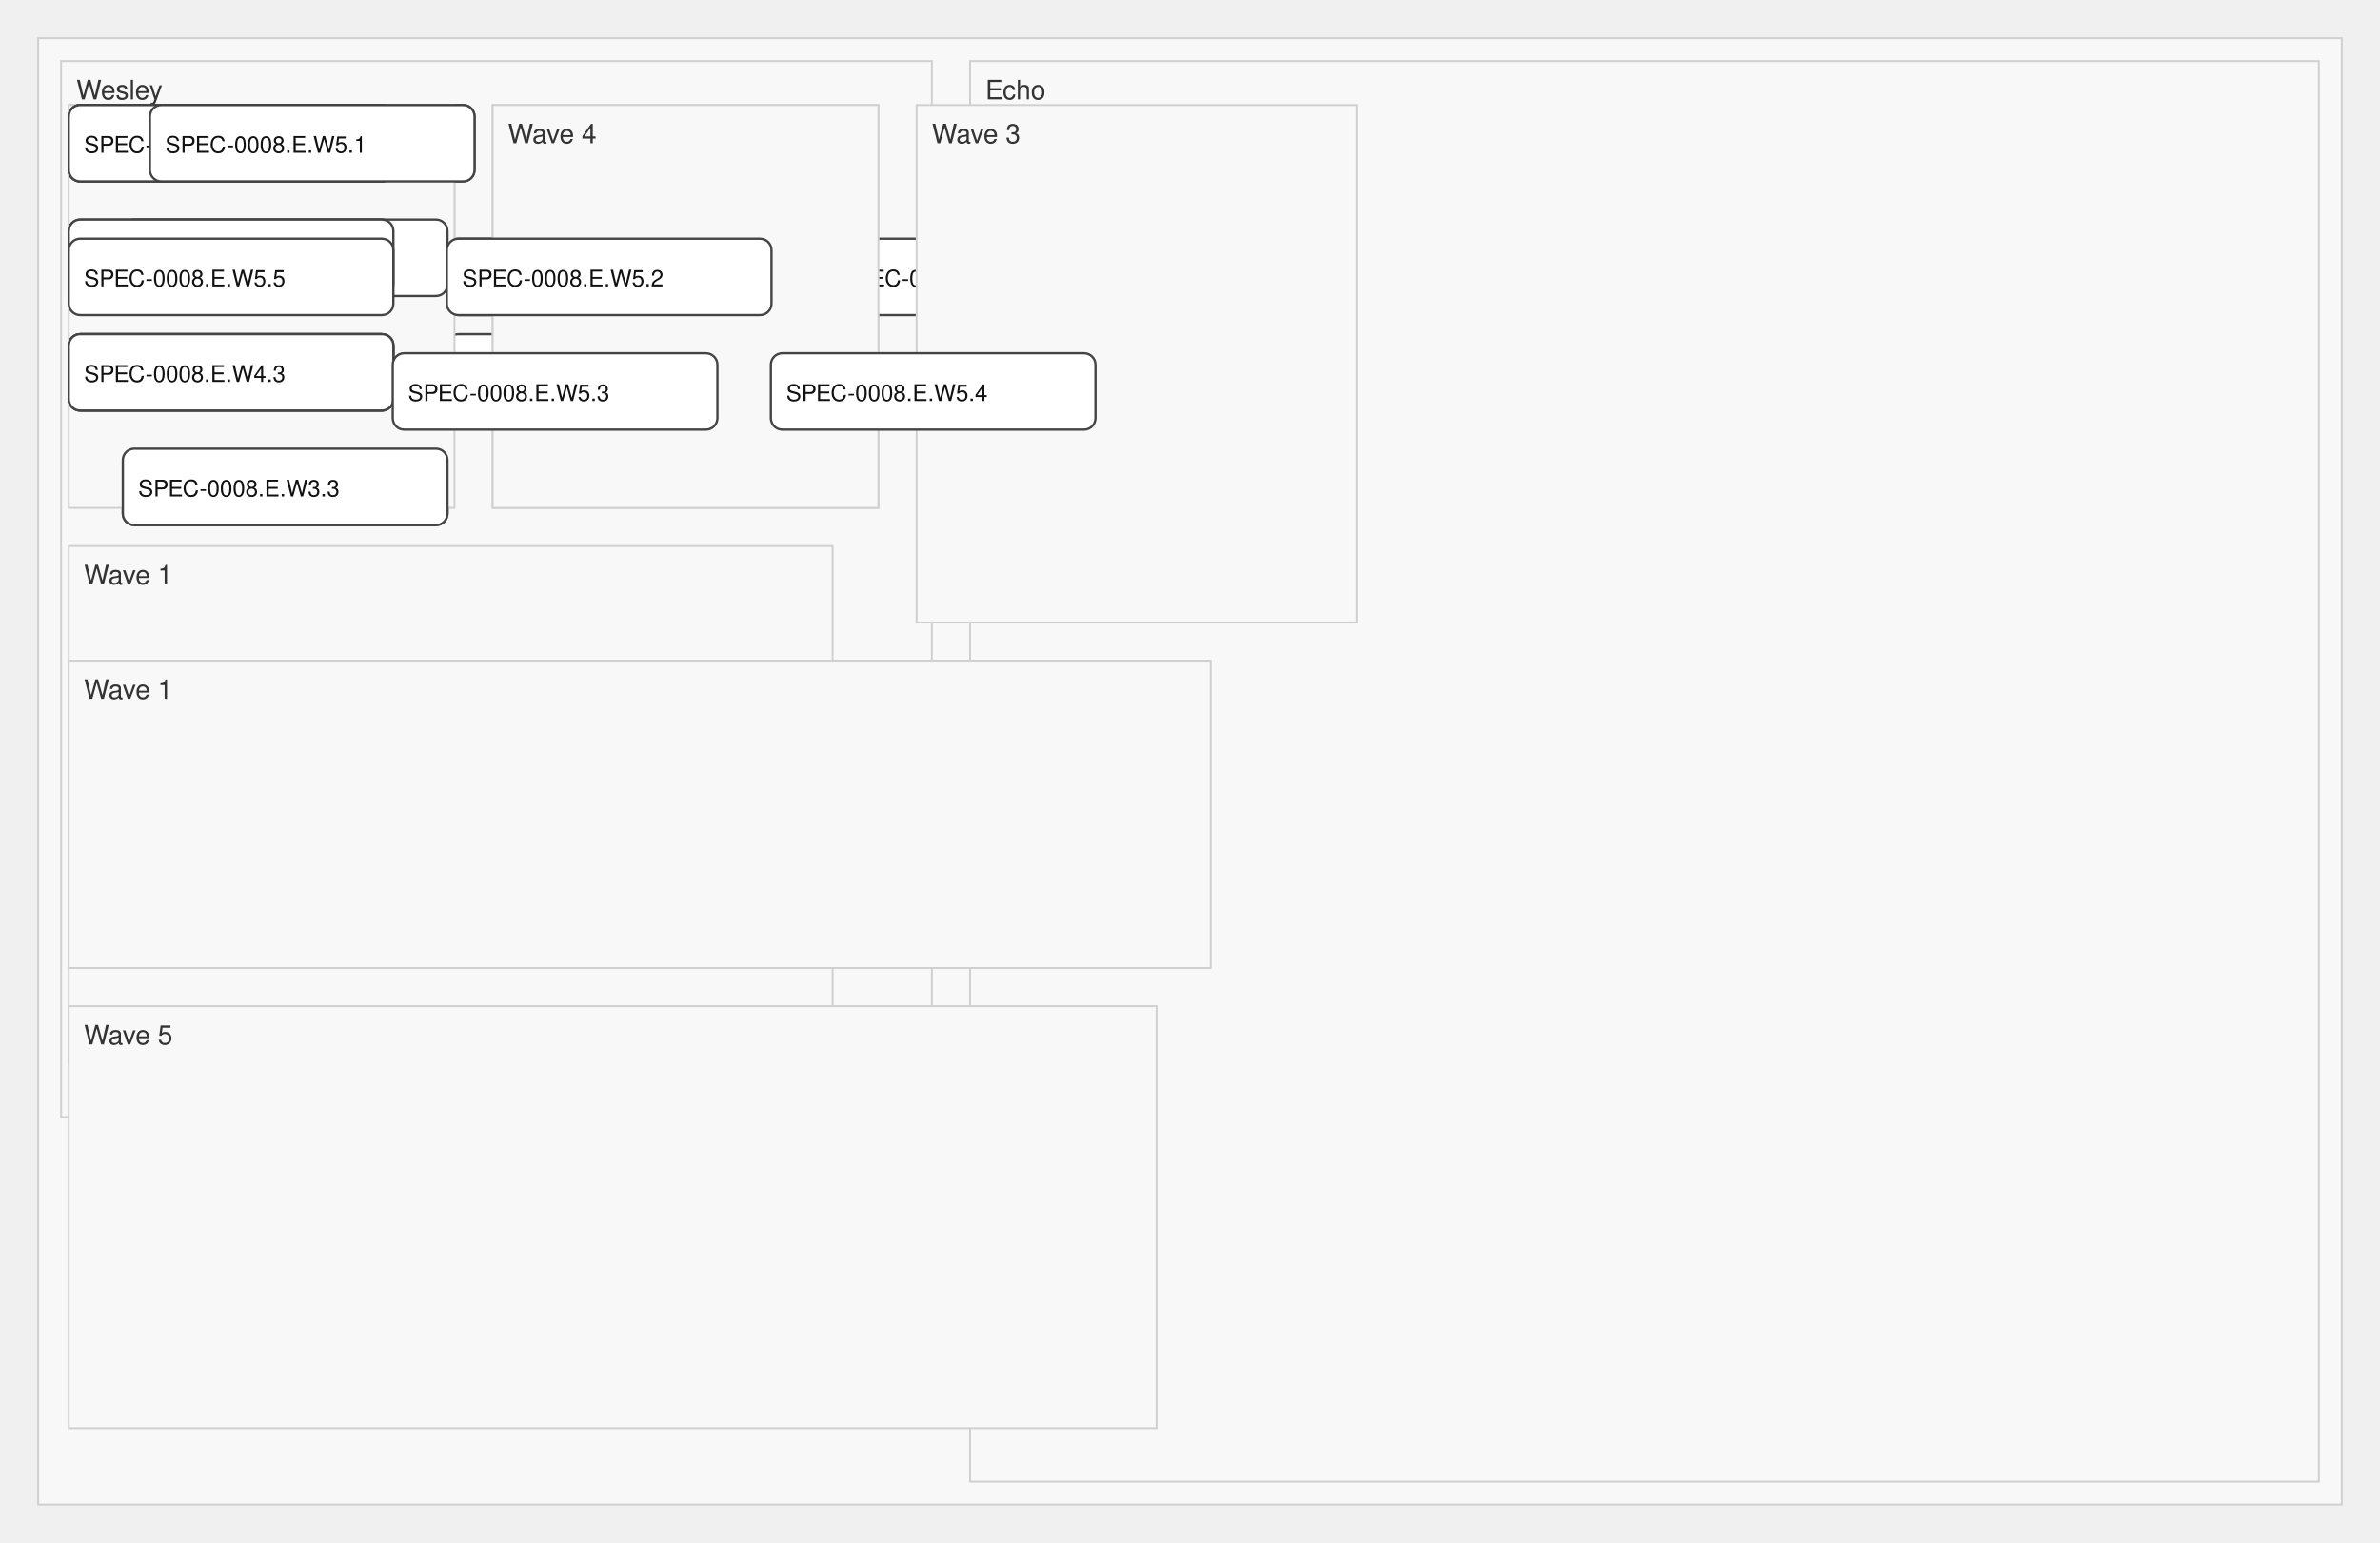
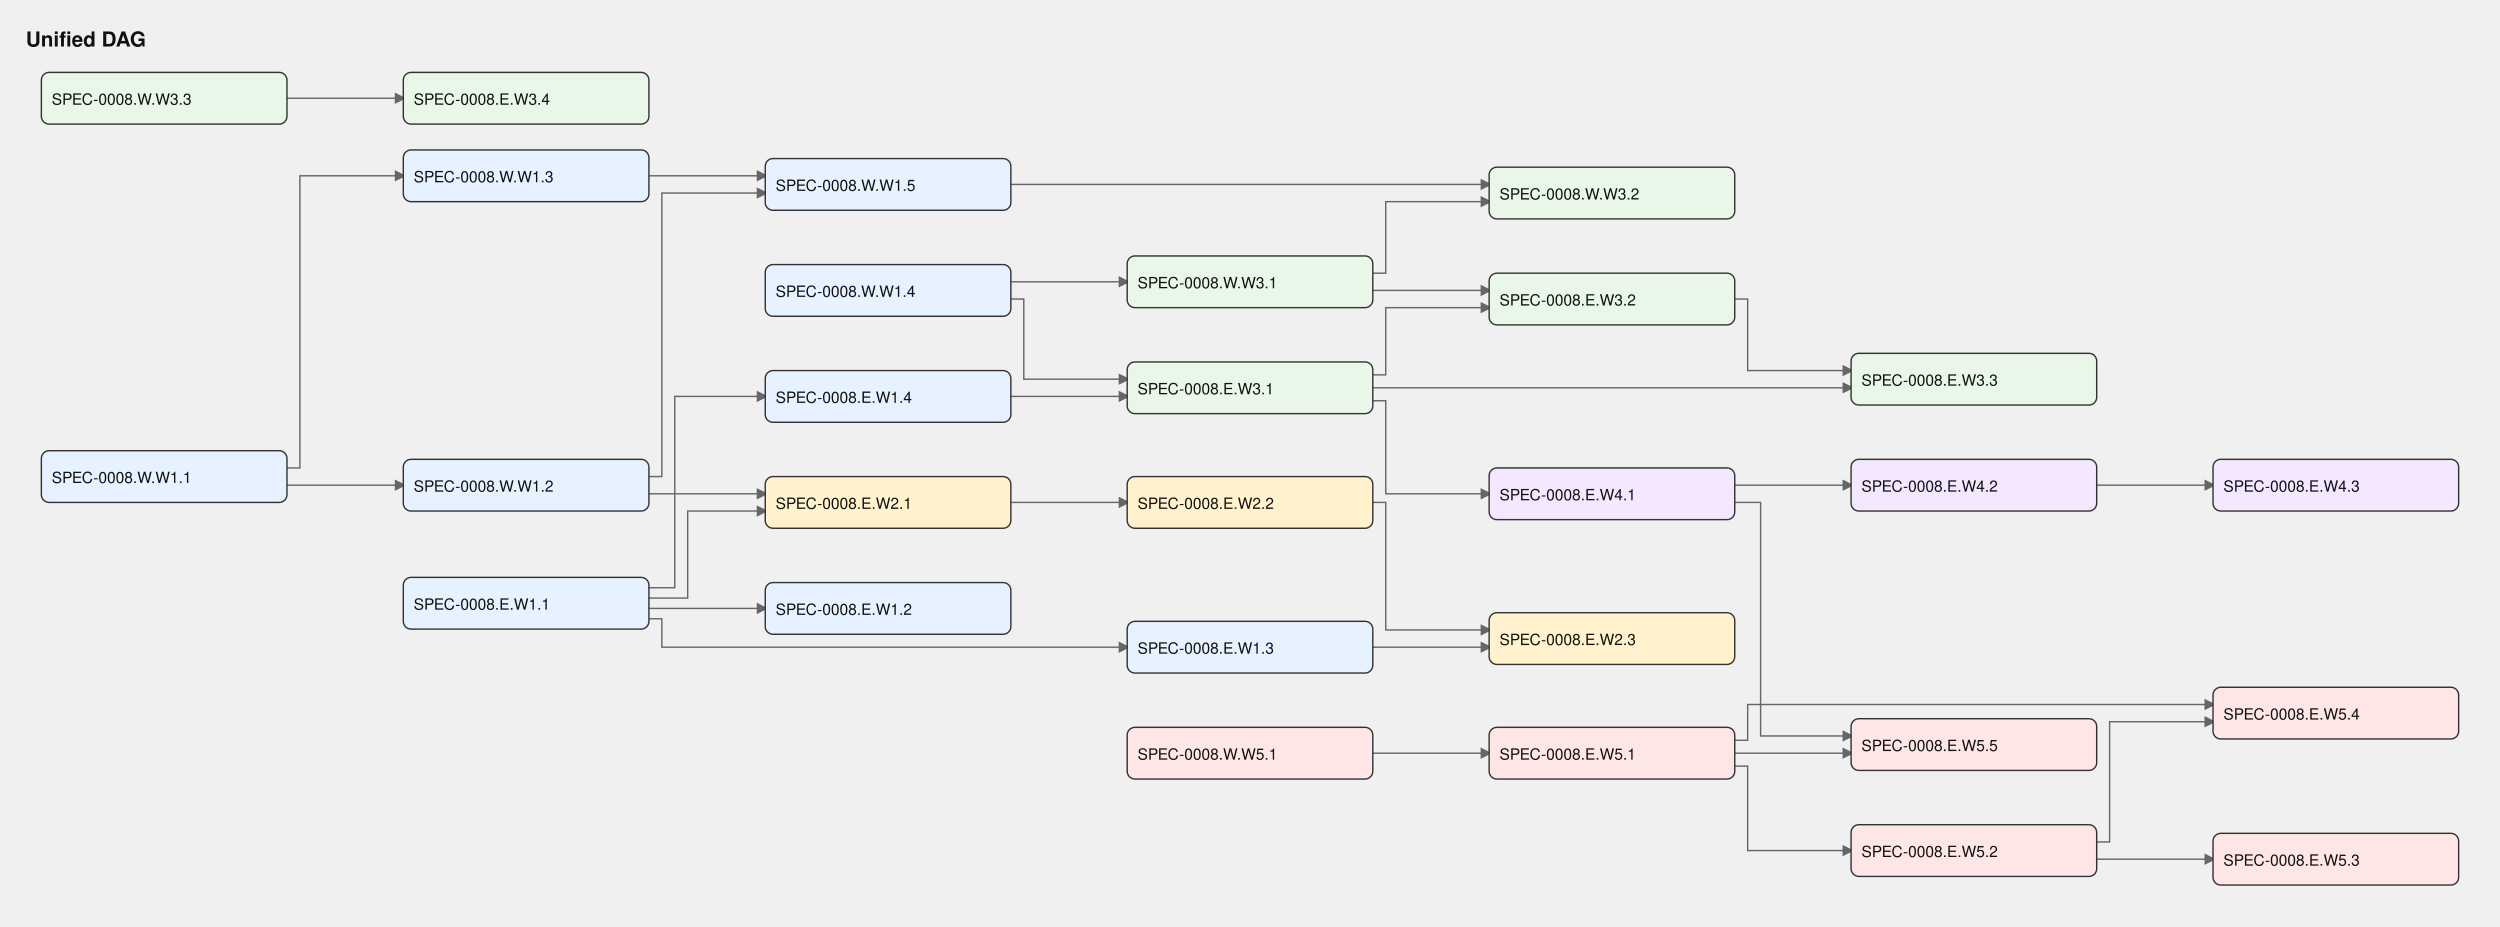
- <svg xmlns="http://www.w3.org/2000/svg" width="1246.333" height="808" viewBox="0 0 1246.333 808">
+ <svg xmlns="http://www.w3.org/2000/svg" width="1934" height="716.667" viewBox="0 0 1934 716.667">
  <style>
-     .group { fill: #f8f8f8; stroke: #d0d0d0; stroke-width: 1; }
-     .group-title { font: 14px Helvetica, Arial, sans-serif; fill: #333; }
-     .node { fill: #ffffff; stroke: #444; stroke-width: 1.2; rx: 6; }
+     .node { stroke: #333; stroke-width: 1.1; rx: 6; }
    .node-text { font: 12px Helvetica, Arial, sans-serif; fill: #111; }
-     .edge { fill: none; stroke: #555; stroke-width: 1.1; }
+     .edge { fill: none; stroke: #666; stroke-width: 1.1; }
+     .title { font: 16px Helvetica, Arial, sans-serif; fill: #111; font-weight: 600; }
+     .wave1 { fill: #e6f2ff; }
+     .wave2 { fill: #fff2cc; }
+     .wave3 { fill: #e8f7e8; }
+     .wave4 { fill: #f3e8ff; }
+     .wave5 { fill: #ffe6e6; }
  </style>
  <defs>
    <marker id="arrow" markerWidth="8" markerHeight="8" refX="6" refY="4" orient="auto" markerUnits="strokeWidth">
-       <path d="M0,0 L8,4 L0,8 z" fill="#555" />
+       <path d="M0,0 L8,4 L0,8 z" fill="#666" />
    </marker>
  </defs>
-   <path class="edge" d="M177.667,155 L177.667,165 L319,165 L319,175" marker-end="url(#arrow)" />
-   <path class="edge" d="M121,155 L121,175" marker-end="url(#arrow)" />
-   <path class="edge" d="M319,215 L319,225 L177.667,225 L177.667,235" marker-end="url(#arrow)" />
-   <path class="edge" d="M121,215 L121,235" marker-end="url(#arrow)" />
-   <path class="edge" d="M121,155 L121,175" marker-end="url(#arrow)" />
-   <path class="edge" d="M163.5,95 L163.5,115 L319,115 L319,125" marker-end="url(#arrow)" />
-   <path class="edge" d="M206,95 L206,105 L517,105 L517,125" marker-end="url(#arrow)" />
-   <path class="edge" d="M121,95 L121,125" marker-end="url(#arrow)" />
-   <path class="edge" d="M121,95 L121,115" marker-end="url(#arrow)" />
-   <path class="edge" d="M121,155 L121,175" marker-end="url(#arrow)" />
-   <path class="edge" d="M121,155 L121,175" marker-end="url(#arrow)" />
-   <path class="edge" d="M177.667,155 L177.667,165 L216,165 L216,225 L177.667,225 L177.667,235" marker-end="url(#arrow)" />
-   <path class="edge" d="M121,215 L121,235" marker-end="url(#arrow)" />
-   <path class="edge" d="M121,95 L121,115" marker-end="url(#arrow)" />
-   <path class="edge" d="M121,155 L121,175" marker-end="url(#arrow)" />
-   <path class="edge" d="M163.5,95 L163.5,115 L319,115 L319,125" marker-end="url(#arrow)" />
-   <path class="edge" d="M290.667,165 L290.667,185" marker-end="url(#arrow)" />
-   <path class="edge" d="M206,95 L206,105 L517,105 L517,185" marker-end="url(#arrow)" />
-   <path class="edge" d="M347.333,165 L347.333,175 L460.333,175 L460.333,185" marker-end="url(#arrow)" />
-   <path class="edge" d="M121,95 L121,125" marker-end="url(#arrow)" />
-   <rect class="group" x="20" y="20" width="1206.333" height="768" />
-   <rect class="group" x="32" y="32" width="456" height="553" />
-   <text class="group-title" x="40" y="52">Wesley</text>
-   <rect class="group" x="36" y="286" width="400" height="271" />
-   <text class="group-title" x="44" y="306">Wave 1</text>
-   <rect class="node" x="64.333" y="115" width="170" height="40" />
-   <text class="node-text" x="72.333" y="140">SPEC-0008.W.W1.1</text>
-   <rect class="node" x="234" y="175" width="170" height="40" />
-   <text class="node-text" x="242" y="200">SPEC-0008.W.W1.2</text>
-   <rect class="node" x="36" y="175" width="170" height="40" />
-   <text class="node-text" x="44" y="200">SPEC-0008.W.W1.3</text>
-   <rect class="node" x="36" y="55" width="170" height="40" />
-   <text class="node-text" x="44" y="80">SPEC-0008.W.W1.4</text>
-   <rect class="node" x="64.333" y="235" width="170" height="40" />
-   <text class="node-text" x="72.333" y="260">SPEC-0008.W.W1.5</text>
-   <rect class="group" x="258" y="55" width="202" height="211" />
-   <text class="group-title" x="266" y="75">Wave 3</text>
-   <rect class="node" x="36" y="115" width="170" height="40" />
-   <text class="node-text" x="44" y="140">SPEC-0008.W.W3.1</text>
-   <rect class="node" x="36" y="175" width="170" height="40" />
-   <text class="node-text" x="44" y="200">SPEC-0008.W.W3.2</text>
-   <rect class="node" x="36" y="55" width="170" height="40" />
-   <text class="node-text" x="44" y="80">SPEC-0008.W.W3.3</text>
-   <rect class="group" x="36" y="55" width="202" height="91" />
-   <text class="group-title" x="44" y="75">Wave 5</text>
-   <rect class="node" x="36" y="55" width="170" height="40" />
-   <text class="node-text" x="44" y="80">SPEC-0008.W.W5.1</text>
-   <rect class="group" x="508" y="32" width="706.333" height="744" />
-   <text class="group-title" x="516" y="52">Echo</text>
-   <rect class="group" x="36" y="346" width="598" height="161" />
-   <text class="group-title" x="44" y="366">Wave 1</text>
-   <rect class="node" x="78.5" y="55" width="170" height="40" />
-   <text class="node-text" x="86.5" y="80">SPEC-0008.E.W1.1</text>
-   <rect class="node" x="234" y="125" width="170" height="40" />
-   <text class="node-text" x="242" y="150">SPEC-0008.E.W1.2</text>
-   <rect class="node" x="432" y="125" width="170" height="40" />
-   <text class="node-text" x="440" y="150">SPEC-0008.E.W1.3</text>
-   <rect class="node" x="36" y="125" width="170" height="40" />
-   <text class="node-text" x="44" y="150">SPEC-0008.E.W1.4</text>
-   <rect class="group" x="36" y="55" width="202" height="211" />
-   <text class="group-title" x="44" y="75">Wave 2</text>
-   <rect class="node" x="36" y="55" width="170" height="40" />
-   <text class="node-text" x="44" y="80">SPEC-0008.E.W2.1</text>
-   <rect class="node" x="36" y="115" width="170" height="40" />
-   <text class="node-text" x="44" y="140">SPEC-0008.E.W2.2</text>
-   <rect class="node" x="36" y="175" width="170" height="40" />
-   <text class="node-text" x="44" y="200">SPEC-0008.E.W2.3</text>
-   <rect class="group" x="480" y="55" width="230.333" height="271" />
-   <text class="group-title" x="488" y="75">Wave 3</text>
-   <rect class="node" x="64.333" y="115" width="170" height="40" />
-   <text class="node-text" x="72.333" y="140">SPEC-0008.E.W3.1</text>
-   <rect class="node" x="36" y="175" width="170" height="40" />
-   <text class="node-text" x="44" y="200">SPEC-0008.E.W3.2</text>
-   <rect class="node" x="64.333" y="235" width="170" height="40" />
-   <text class="node-text" x="72.333" y="260">SPEC-0008.E.W3.3</text>
-   <rect class="node" x="36" y="55" width="170" height="40" />
-   <text class="node-text" x="44" y="80">SPEC-0008.E.W3.4</text>
-   <rect class="group" x="258" y="55" width="202" height="211" />
-   <text class="group-title" x="266" y="75">Wave 4</text>
-   <rect class="node" x="36" y="55" width="170" height="40" />
-   <text class="node-text" x="44" y="80">SPEC-0008.E.W4.1</text>
-   <rect class="node" x="36" y="115" width="170" height="40" />
-   <text class="node-text" x="44" y="140">SPEC-0008.E.W4.2</text>
-   <rect class="node" x="36" y="175" width="170" height="40" />
-   <text class="node-text" x="44" y="200">SPEC-0008.E.W4.3</text>
-   <rect class="group" x="36" y="527" width="569.667" height="221" />
-   <text class="group-title" x="44" y="547">Wave 5</text>
-   <rect class="node" x="78.5" y="55" width="170" height="40" />
-   <text class="node-text" x="86.5" y="80">SPEC-0008.E.W5.1</text>
-   <rect class="node" x="234" y="125" width="170" height="40" />
-   <text class="node-text" x="242" y="150">SPEC-0008.E.W5.2</text>
-   <rect class="node" x="205.667" y="185" width="170" height="40" />
-   <text class="node-text" x="213.667" y="210">SPEC-0008.E.W5.3</text>
-   <rect class="node" x="403.667" y="185" width="170" height="40" />
-   <text class="node-text" x="411.667" y="210">SPEC-0008.E.W5.4</text>
-   <rect class="node" x="36" y="125" width="170" height="40" />
-   <text class="node-text" x="44" y="150">SPEC-0008.E.W5.5</text>
+   <text class="title" x="20" y="36">Unified DAG</text>
+   <path class="edge track-wesley" data-track="wesley" d="M222,375.333 L312,375.333" marker-end="url(#arrow)" />
+   <path class="edge track-wesley" data-track="wesley" d="M222,362 L232,362 L232,136 L312,136" marker-end="url(#arrow)" />
+   <path class="edge track-wesley" data-track="wesley" d="M502,368.667 L512,368.667 L512,149.333 L592,149.333" marker-end="url(#arrow)" />
+   <path class="edge track-wesley" data-track="wesley" d="M502,136 L592,136" marker-end="url(#arrow)" />
+   <path class="edge track-wesley" data-track="wesley" d="M782,218 L872,218" marker-end="url(#arrow)" />
+   <path class="edge track-wesley" data-track="wesley" d="M782,142.667 L1152,142.667" marker-end="url(#arrow)" />
+   <path class="edge track-wesley" data-track="wesley" d="M1062,211.333 L1072,211.333 L1072,156 L1152,156" marker-end="url(#arrow)" />
+   <path class="edge track-echo" data-track="echo" d="M502,470.667 L592,470.667" marker-end="url(#arrow)" />
+   <path class="edge track-echo" data-track="echo" d="M502,478.667 L512,478.667 L512,500.667 L872,500.667" marker-end="url(#arrow)" />
+   <path class="edge track-echo" data-track="echo" d="M502,454.667 L522,454.667 L522,306.667 L592,306.667" marker-end="url(#arrow)" />
+   <path class="edge track-echo" data-track="echo" d="M502,462.667 L532,462.667 L532,395.333 L592,395.333" marker-end="url(#arrow)" />
+   <path class="edge track-echo" data-track="echo" d="M782,388.667 L872,388.667" marker-end="url(#arrow)" />
+   <path class="edge track-echo" data-track="echo" d="M1062,388.667 L1072,388.667 L1072,487.333 L1152,487.333" marker-end="url(#arrow)" />
+   <path class="edge track-echo" data-track="echo" d="M1062,500.667 L1152,500.667" marker-end="url(#arrow)" />
+   <path class="edge track-echo" data-track="echo" d="M782,306.667 L872,306.667" marker-end="url(#arrow)" />
+   <path class="edge track-echo" data-track="echo" d="M1062,290 L1072,290 L1072,238 L1152,238" marker-end="url(#arrow)" />
+   <path class="edge track-echo" data-track="echo" d="M1062,300 L1432,300" marker-end="url(#arrow)" />
+   <path class="edge track-echo" data-track="echo" d="M1342,231.333 L1352,231.333 L1352,286.667 L1432,286.667" marker-end="url(#arrow)" />
+   <path class="edge track-echo" data-track="echo" d="M1062,310 L1072,310 L1072,382 L1152,382" marker-end="url(#arrow)" />
+   <path class="edge track-echo" data-track="echo" d="M1342,375.333 L1432,375.333" marker-end="url(#arrow)" />
+   <path class="edge track-echo" data-track="echo" d="M1622,375.333 L1712,375.333" marker-end="url(#arrow)" />
+   <path class="edge track-echo" data-track="echo" d="M1342,592.667 L1352,592.667 L1352,658 L1432,658" marker-end="url(#arrow)" />
+   <path class="edge track-echo" data-track="echo" d="M1622,664.667 L1712,664.667" marker-end="url(#arrow)" />
+   <path class="edge track-echo" data-track="echo" d="M1342,572.667 L1352,572.667 L1352,545 L1712,545" marker-end="url(#arrow)" />
+   <path class="edge track-echo" data-track="echo" d="M1622,651.333 L1632,651.333 L1632,558.333 L1712,558.333" marker-end="url(#arrow)" />
+   <path class="edge track-echo" data-track="echo" d="M1342,582.667 L1432,582.667" marker-end="url(#arrow)" />
+   <path class="edge track-echo" data-track="echo" d="M1342,388.667 L1362,388.667 L1362,569.333 L1432,569.333" marker-end="url(#arrow)" />
+   <path class="edge track-cross" data-track="cross" d="M502,382 L592,382" marker-end="url(#arrow)" />
+   <path class="edge track-cross" data-track="cross" d="M782,231.333 L792,231.333 L792,293.333 L872,293.333" marker-end="url(#arrow)" />
+   <path class="edge track-cross" data-track="cross" d="M1062,224.667 L1152,224.667" marker-end="url(#arrow)" />
+   <path class="edge track-cross" data-track="cross" d="M222,76 L312,76" marker-end="url(#arrow)" />
+   <path class="edge track-cross" data-track="cross" d="M1062,582.667 L1152,582.667" marker-end="url(#arrow)" />
+   <rect class="node wave1 track-wesley" data-track="wesley" x="32" y="348.667" width="190" height="40" />
+   <text class="node-text" x="40" y="373.667">SPEC-0008.W.W1.1</text>
+   <rect class="node wave1 track-wesley" data-track="wesley" x="312" y="355.333" width="190" height="40" />
+   <text class="node-text" x="320" y="380.333">SPEC-0008.W.W1.2</text>
+   <rect class="node wave1 track-wesley" data-track="wesley" x="312" y="116" width="190" height="40" />
+   <text class="node-text" x="320" y="141">SPEC-0008.W.W1.3</text>
+   <rect class="node wave1 track-wesley" data-track="wesley" x="592" y="204.667" width="190" height="40" />
+   <text class="node-text" x="600" y="229.667">SPEC-0008.W.W1.4</text>
+   <rect class="node wave1 track-wesley" data-track="wesley" x="592" y="122.667" width="190" height="40" />
+   <text class="node-text" x="600" y="147.667">SPEC-0008.W.W1.5</text>
+   <rect class="node wave3 track-wesley" data-track="wesley" x="872" y="198" width="190" height="40" />
+   <text class="node-text" x="880" y="223">SPEC-0008.W.W3.1</text>
+   <rect class="node wave3 track-wesley" data-track="wesley" x="1152" y="129.333" width="190" height="40" />
+   <text class="node-text" x="1160" y="154.333">SPEC-0008.W.W3.2</text>
+   <rect class="node wave3 track-wesley" data-track="wesley" x="32" y="56" width="190" height="40" />
+   <text class="node-text" x="40" y="81">SPEC-0008.W.W3.3</text>
+   <rect class="node wave5 track-wesley" data-track="wesley" x="872" y="562.667" width="190" height="40" />
+   <text class="node-text" x="880" y="587.667">SPEC-0008.W.W5.1</text>
+   <rect class="node wave1 track-echo" data-track="echo" x="312" y="446.667" width="190" height="40" />
+   <text class="node-text" x="320" y="471.667">SPEC-0008.E.W1.1</text>
+   <rect class="node wave1 track-echo" data-track="echo" x="592" y="450.667" width="190" height="40" />
+   <text class="node-text" x="600" y="475.667">SPEC-0008.E.W1.2</text>
+   <rect class="node wave1 track-echo" data-track="echo" x="872" y="480.667" width="190" height="40" />
+   <text class="node-text" x="880" y="505.667">SPEC-0008.E.W1.3</text>
+   <rect class="node wave1 track-echo" data-track="echo" x="592" y="286.667" width="190" height="40" />
+   <text class="node-text" x="600" y="311.667">SPEC-0008.E.W1.4</text>
+   <rect class="node wave2 track-echo" data-track="echo" x="592" y="368.667" width="190" height="40" />
+   <text class="node-text" x="600" y="393.667">SPEC-0008.E.W2.1</text>
+   <rect class="node wave2 track-echo" data-track="echo" x="872" y="368.667" width="190" height="40" />
+   <text class="node-text" x="880" y="393.667">SPEC-0008.E.W2.2</text>
+   <rect class="node wave2 track-echo" data-track="echo" x="1152" y="474" width="190" height="40" />
+   <text class="node-text" x="1160" y="499">SPEC-0008.E.W2.3</text>
+   <rect class="node wave3 track-echo" data-track="echo" x="872" y="280" width="190" height="40" />
+   <text class="node-text" x="880" y="305">SPEC-0008.E.W3.1</text>
+   <rect class="node wave3 track-echo" data-track="echo" x="1152" y="211.333" width="190" height="40" />
+   <text class="node-text" x="1160" y="236.333">SPEC-0008.E.W3.2</text>
+   <rect class="node wave3 track-echo" data-track="echo" x="1432" y="273.333" width="190" height="40" />
+   <text class="node-text" x="1440" y="298.333">SPEC-0008.E.W3.3</text>
+   <rect class="node wave3 track-echo" data-track="echo" x="312" y="56" width="190" height="40" />
+   <text class="node-text" x="320" y="81">SPEC-0008.E.W3.4</text>
+   <rect class="node wave4 track-echo" data-track="echo" x="1152" y="362" width="190" height="40" />
+   <text class="node-text" x="1160" y="387">SPEC-0008.E.W4.1</text>
+   <rect class="node wave4 track-echo" data-track="echo" x="1432" y="355.333" width="190" height="40" />
+   <text class="node-text" x="1440" y="380.333">SPEC-0008.E.W4.2</text>
+   <rect class="node wave4 track-echo" data-track="echo" x="1712" y="355.333" width="190" height="40" />
+   <text class="node-text" x="1720" y="380.333">SPEC-0008.E.W4.3</text>
+   <rect class="node wave5 track-echo" data-track="echo" x="1152" y="562.667" width="190" height="40" />
+   <text class="node-text" x="1160" y="587.667">SPEC-0008.E.W5.1</text>
+   <rect class="node wave5 track-echo" data-track="echo" x="1432" y="638" width="190" height="40" />
+   <text class="node-text" x="1440" y="663">SPEC-0008.E.W5.2</text>
+   <rect class="node wave5 track-echo" data-track="echo" x="1712" y="644.667" width="190" height="40" />
+   <text class="node-text" x="1720" y="669.667">SPEC-0008.E.W5.3</text>
+   <rect class="node wave5 track-echo" data-track="echo" x="1712" y="531.667" width="190" height="40" />
+   <text class="node-text" x="1720" y="556.667">SPEC-0008.E.W5.4</text>
+   <rect class="node wave5 track-echo" data-track="echo" x="1432" y="556" width="190" height="40" />
+   <text class="node-text" x="1440" y="581">SPEC-0008.E.W5.5</text>
</svg>
